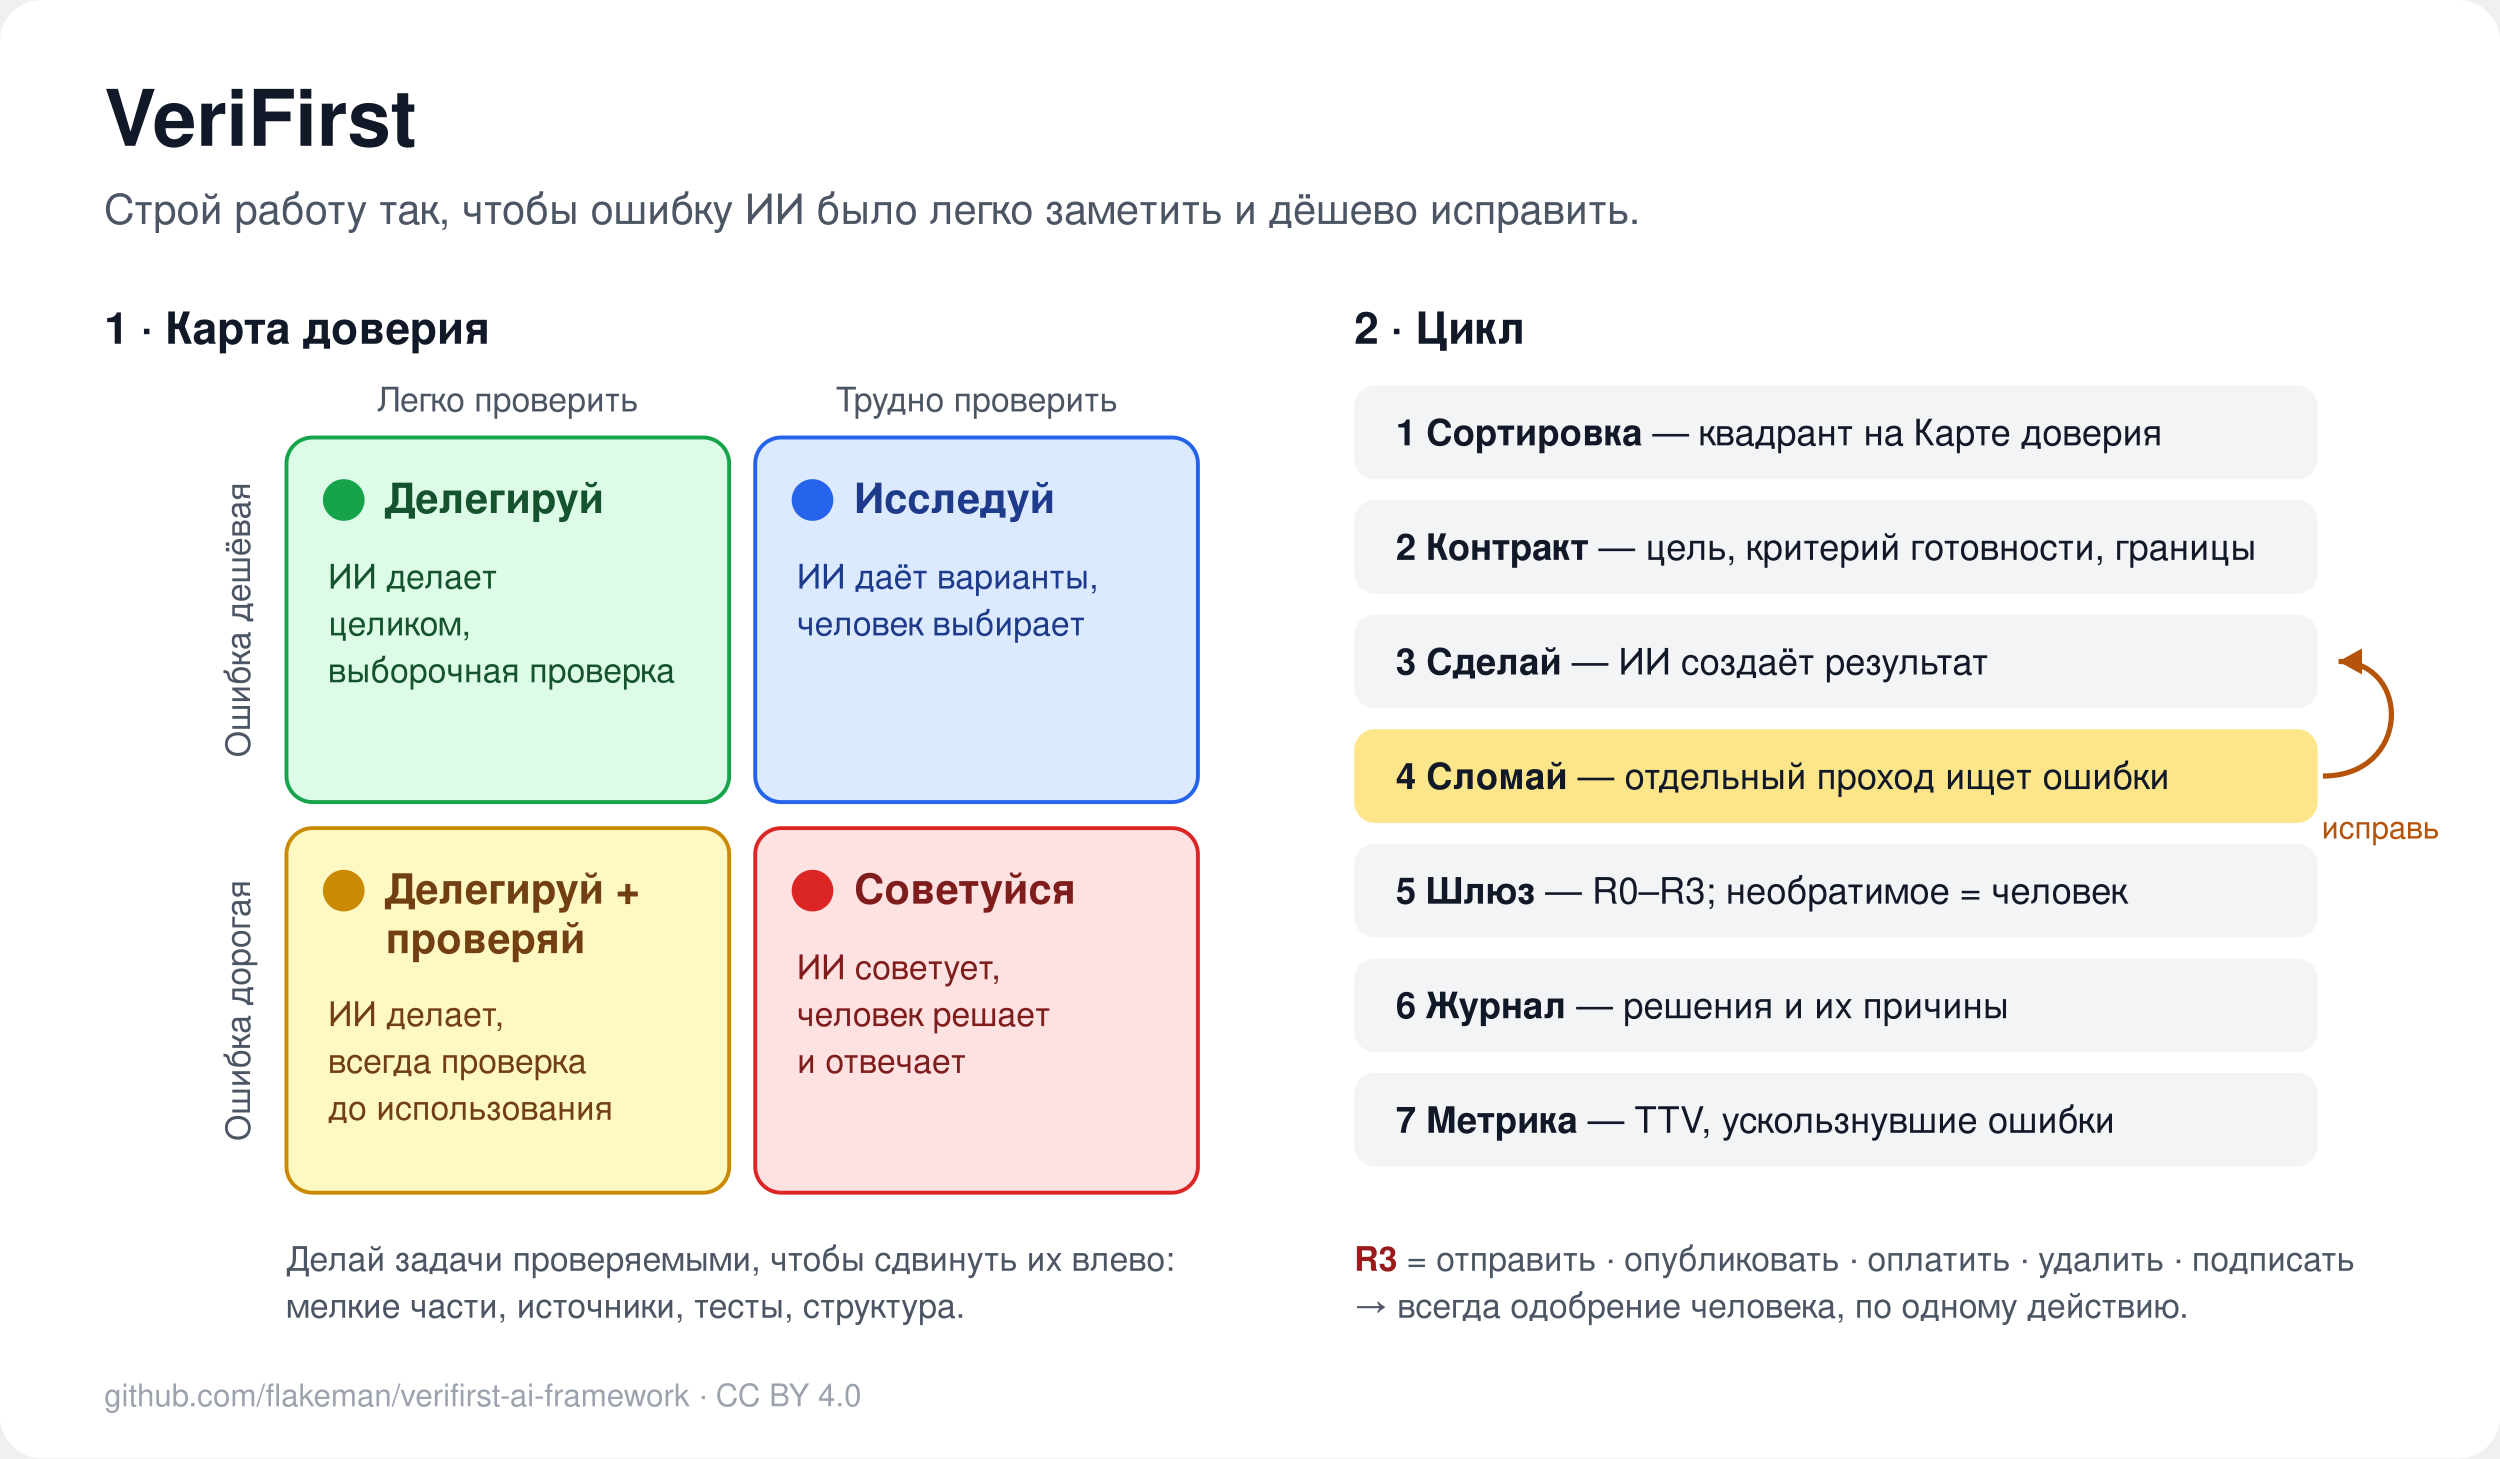
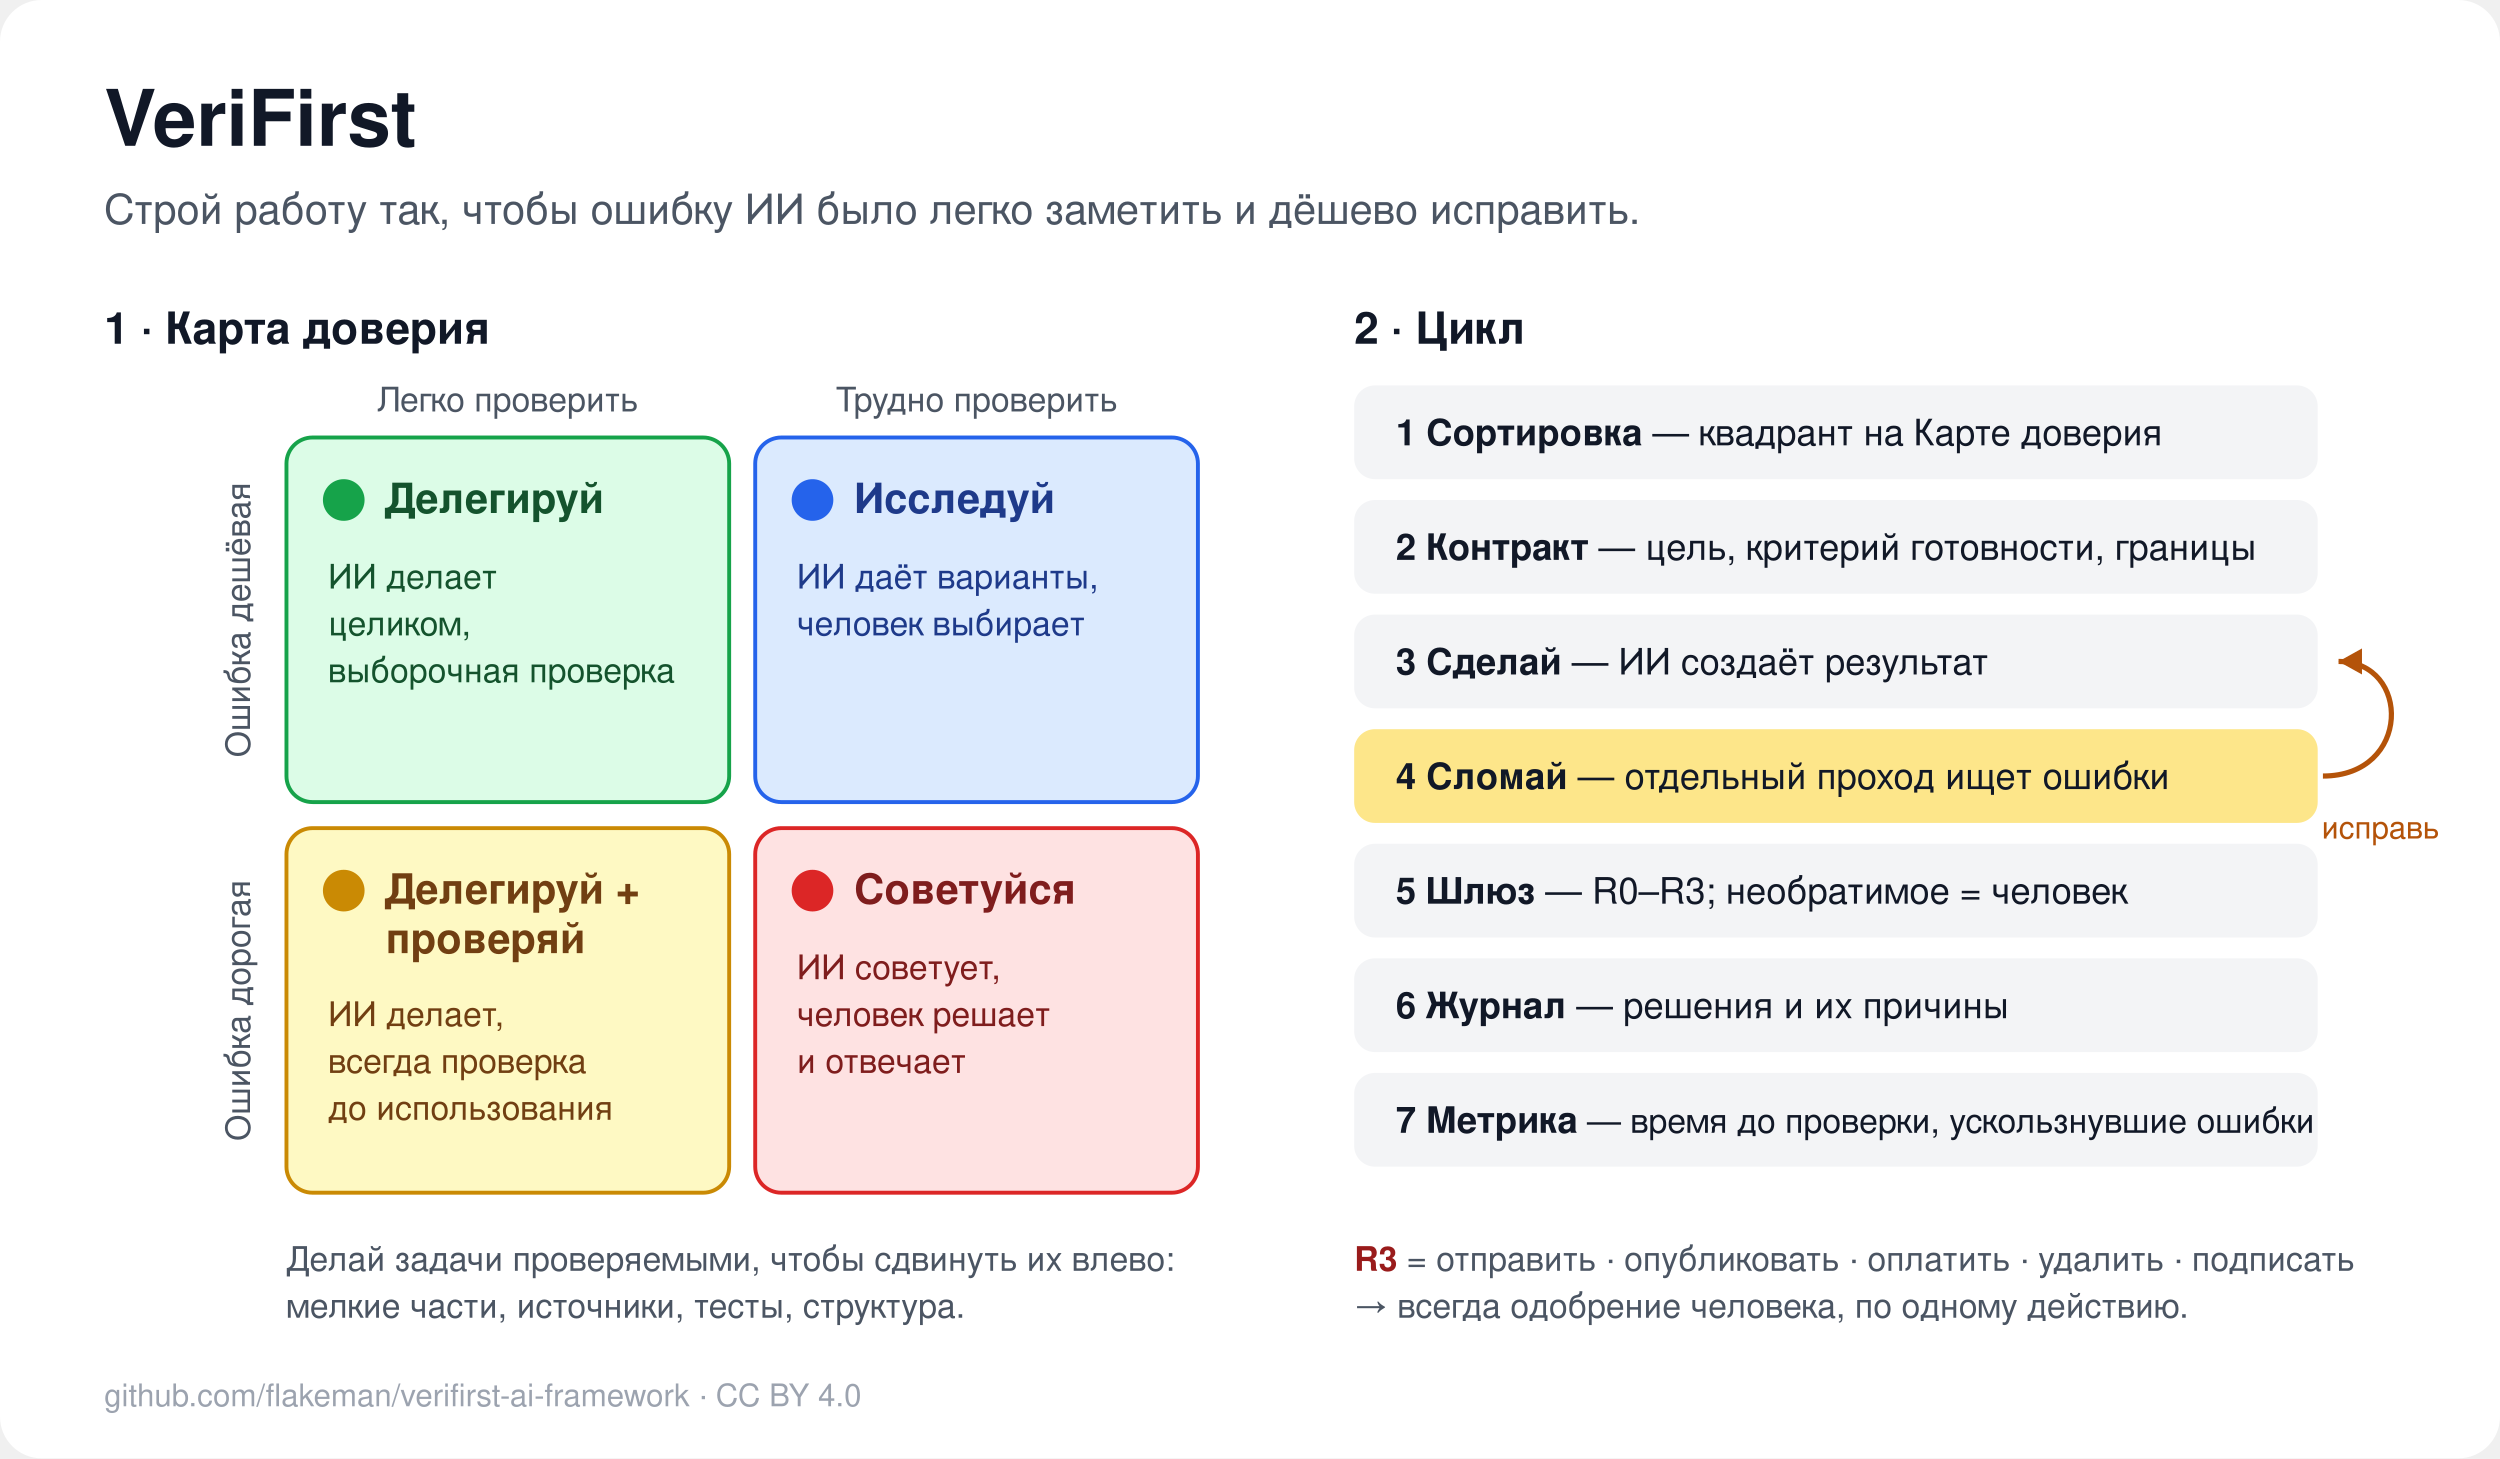
<svg xmlns="http://www.w3.org/2000/svg" viewBox="0 0 960 560" font-family="-apple-system, 'Segoe UI', Helvetica, Arial, sans-serif">
  <rect width="960" height="560" rx="16" fill="#ffffff" />
  <text x="40" y="56" font-size="30" font-weight="700" fill="#111827">VeriFirst</text>
  <text x="40" y="86" font-size="16" fill="#4b5563">Строй работу так, чтобы ошибку ИИ было легко заметить и дёшево исправить.</text>
  <text x="40" y="132" font-size="17" font-weight="700" fill="#111827">1 · Карта доверия</text>
  <text x="195" y="158" font-size="13" fill="#4b5563" text-anchor="middle">Легко проверить</text>
  <text x="375" y="158" font-size="13" fill="#4b5563" text-anchor="middle">Трудно проверить</text>
  <text x="96" y="238" font-size="13" fill="#4b5563" text-anchor="middle" transform="rotate(-90 96 238)">Ошибка дешёвая</text>
  <text x="96" y="388" font-size="13" fill="#4b5563" text-anchor="middle" transform="rotate(-90 96 388)">Ошибка дорогая</text>
  <rect x="110" y="168" width="170" height="140" rx="10" fill="#dcfce7" stroke="#16a34a" stroke-width="1.5" />
  <circle cx="132" cy="192" r="8" fill="#16a34a" />
  <text x="148" y="197" font-size="16" font-weight="700" fill="#14532d">Делегируй</text>
  <text x="126" y="226" font-size="13" fill="#14532d">ИИ делает</text>
  <text x="126" y="244" font-size="13" fill="#14532d">целиком,</text>
  <text x="126" y="262" font-size="13" fill="#14532d">выборочная проверка</text>
  <rect x="290" y="168" width="170" height="140" rx="10" fill="#dbeafe" stroke="#2563eb" stroke-width="1.5" />
  <circle cx="312" cy="192" r="8" fill="#2563eb" />
  <text x="328" y="197" font-size="16" font-weight="700" fill="#1e3a8a">Исследуй</text>
  <text x="306" y="226" font-size="13" fill="#1e3a8a">ИИ даёт варианты,</text>
  <text x="306" y="244" font-size="13" fill="#1e3a8a">человек выбирает</text>
  <rect x="110" y="318" width="170" height="140" rx="10" fill="#fef9c3" stroke="#ca8a04" stroke-width="1.5" />
  <circle cx="132" cy="342" r="8" fill="#ca8a04" />
  <text x="148" y="347" font-size="16" font-weight="700" fill="#713f12">Делегируй +</text>
  <text x="148" y="366" font-size="16" font-weight="700" fill="#713f12">проверяй</text>
  <text x="126" y="394" font-size="13" fill="#713f12">ИИ делает,</text>
  <text x="126" y="412" font-size="13" fill="#713f12">всегда проверка</text>
  <text x="126" y="430" font-size="13" fill="#713f12">до использования</text>
  <rect x="290" y="318" width="170" height="140" rx="10" fill="#fee2e2" stroke="#dc2626" stroke-width="1.5" />
  <circle cx="312" cy="342" r="8" fill="#dc2626" />
  <text x="328" y="347" font-size="16" font-weight="700" fill="#7f1d1d">Советуйся</text>
  <text x="306" y="376" font-size="13" fill="#7f1d1d">ИИ советует,</text>
  <text x="306" y="394" font-size="13" fill="#7f1d1d">человек решает</text>
  <text x="306" y="412" font-size="13" fill="#7f1d1d">и отвечает</text>
  <text x="110" y="488" font-size="13" fill="#4b5563">Делай задачи проверяемыми, чтобы сдвинуть их влево:</text>
  <text x="110" y="506" font-size="13" fill="#4b5563">мелкие части, источники, тесты, структура.</text>
  <text x="520" y="132" font-size="17" font-weight="700" fill="#111827">2 · Цикл</text>
  <g font-size="14" fill="#111827">
    <rect x="520" y="148" width="370" height="36" rx="8" fill="#f3f4f6" />
    <text x="536" y="171">
      <tspan font-weight="700">1 Сортировка</tspan>  — квадрант на Карте доверия</text>
    <rect x="520" y="192" width="370" height="36" rx="8" fill="#f3f4f6" />
    <text x="536" y="215">
      <tspan font-weight="700">2 Контракт</tspan>  — цель, критерий готовности, границы</text>
    <rect x="520" y="236" width="370" height="36" rx="8" fill="#f3f4f6" />
    <text x="536" y="259">
      <tspan font-weight="700">3 Сделай</tspan>  — ИИ создаёт результат</text>
    <rect x="520" y="280" width="370" height="36" rx="8" fill="#fde68a" />
    <text x="536" y="303">
      <tspan font-weight="700">4 Сломай</tspan>  — отдельный проход ищет ошибки</text>
    <rect x="520" y="324" width="370" height="36" rx="8" fill="#f3f4f6" />
    <text x="536" y="347">
      <tspan font-weight="700">5 Шлюз</tspan>  — R0–R3; необратимое = человек</text>
    <rect x="520" y="368" width="370" height="36" rx="8" fill="#f3f4f6" />
    <text x="536" y="391">
      <tspan font-weight="700">6 Журнал</tspan>  — решения и их причины</text>
    <rect x="520" y="412" width="370" height="36" rx="8" fill="#f3f4f6" />
-     <text x="536" y="435">
-       <tspan font-weight="700">7 Метрика</tspan>  — TTV, ускользнувшие ошибки</text>
+     <text x="536" y="435" font-size="13">
+       <tspan font-weight="700" font-size="14">7 Метрика</tspan>  — время до проверки, ускользнувшие ошибки</text>
  </g>
  <path d="M 892 298 C 926 298, 926 254, 898 254" fill="none" stroke="#b45309" stroke-width="2" />
  <path d="M 898 254 l 9 -5 l 0 10 z" fill="#b45309" />
  <text x="914" y="322" font-size="12" fill="#b45309" text-anchor="middle">исправь</text>
  <text x="520" y="488" font-size="13" fill="#4b5563">
    <tspan font-weight="700" fill="#991b1b">R3</tspan> = отправить · опубликовать · оплатить · удалить · подписать</text>
  <text x="520" y="506" font-size="13" fill="#4b5563">→ всегда одобрение человека, по одному действию.</text>
  <text x="40" y="540" font-size="12" fill="#9ca3af">github.com/flakeman/verifirst-ai-framework · CC BY 4.0</text>
</svg>
